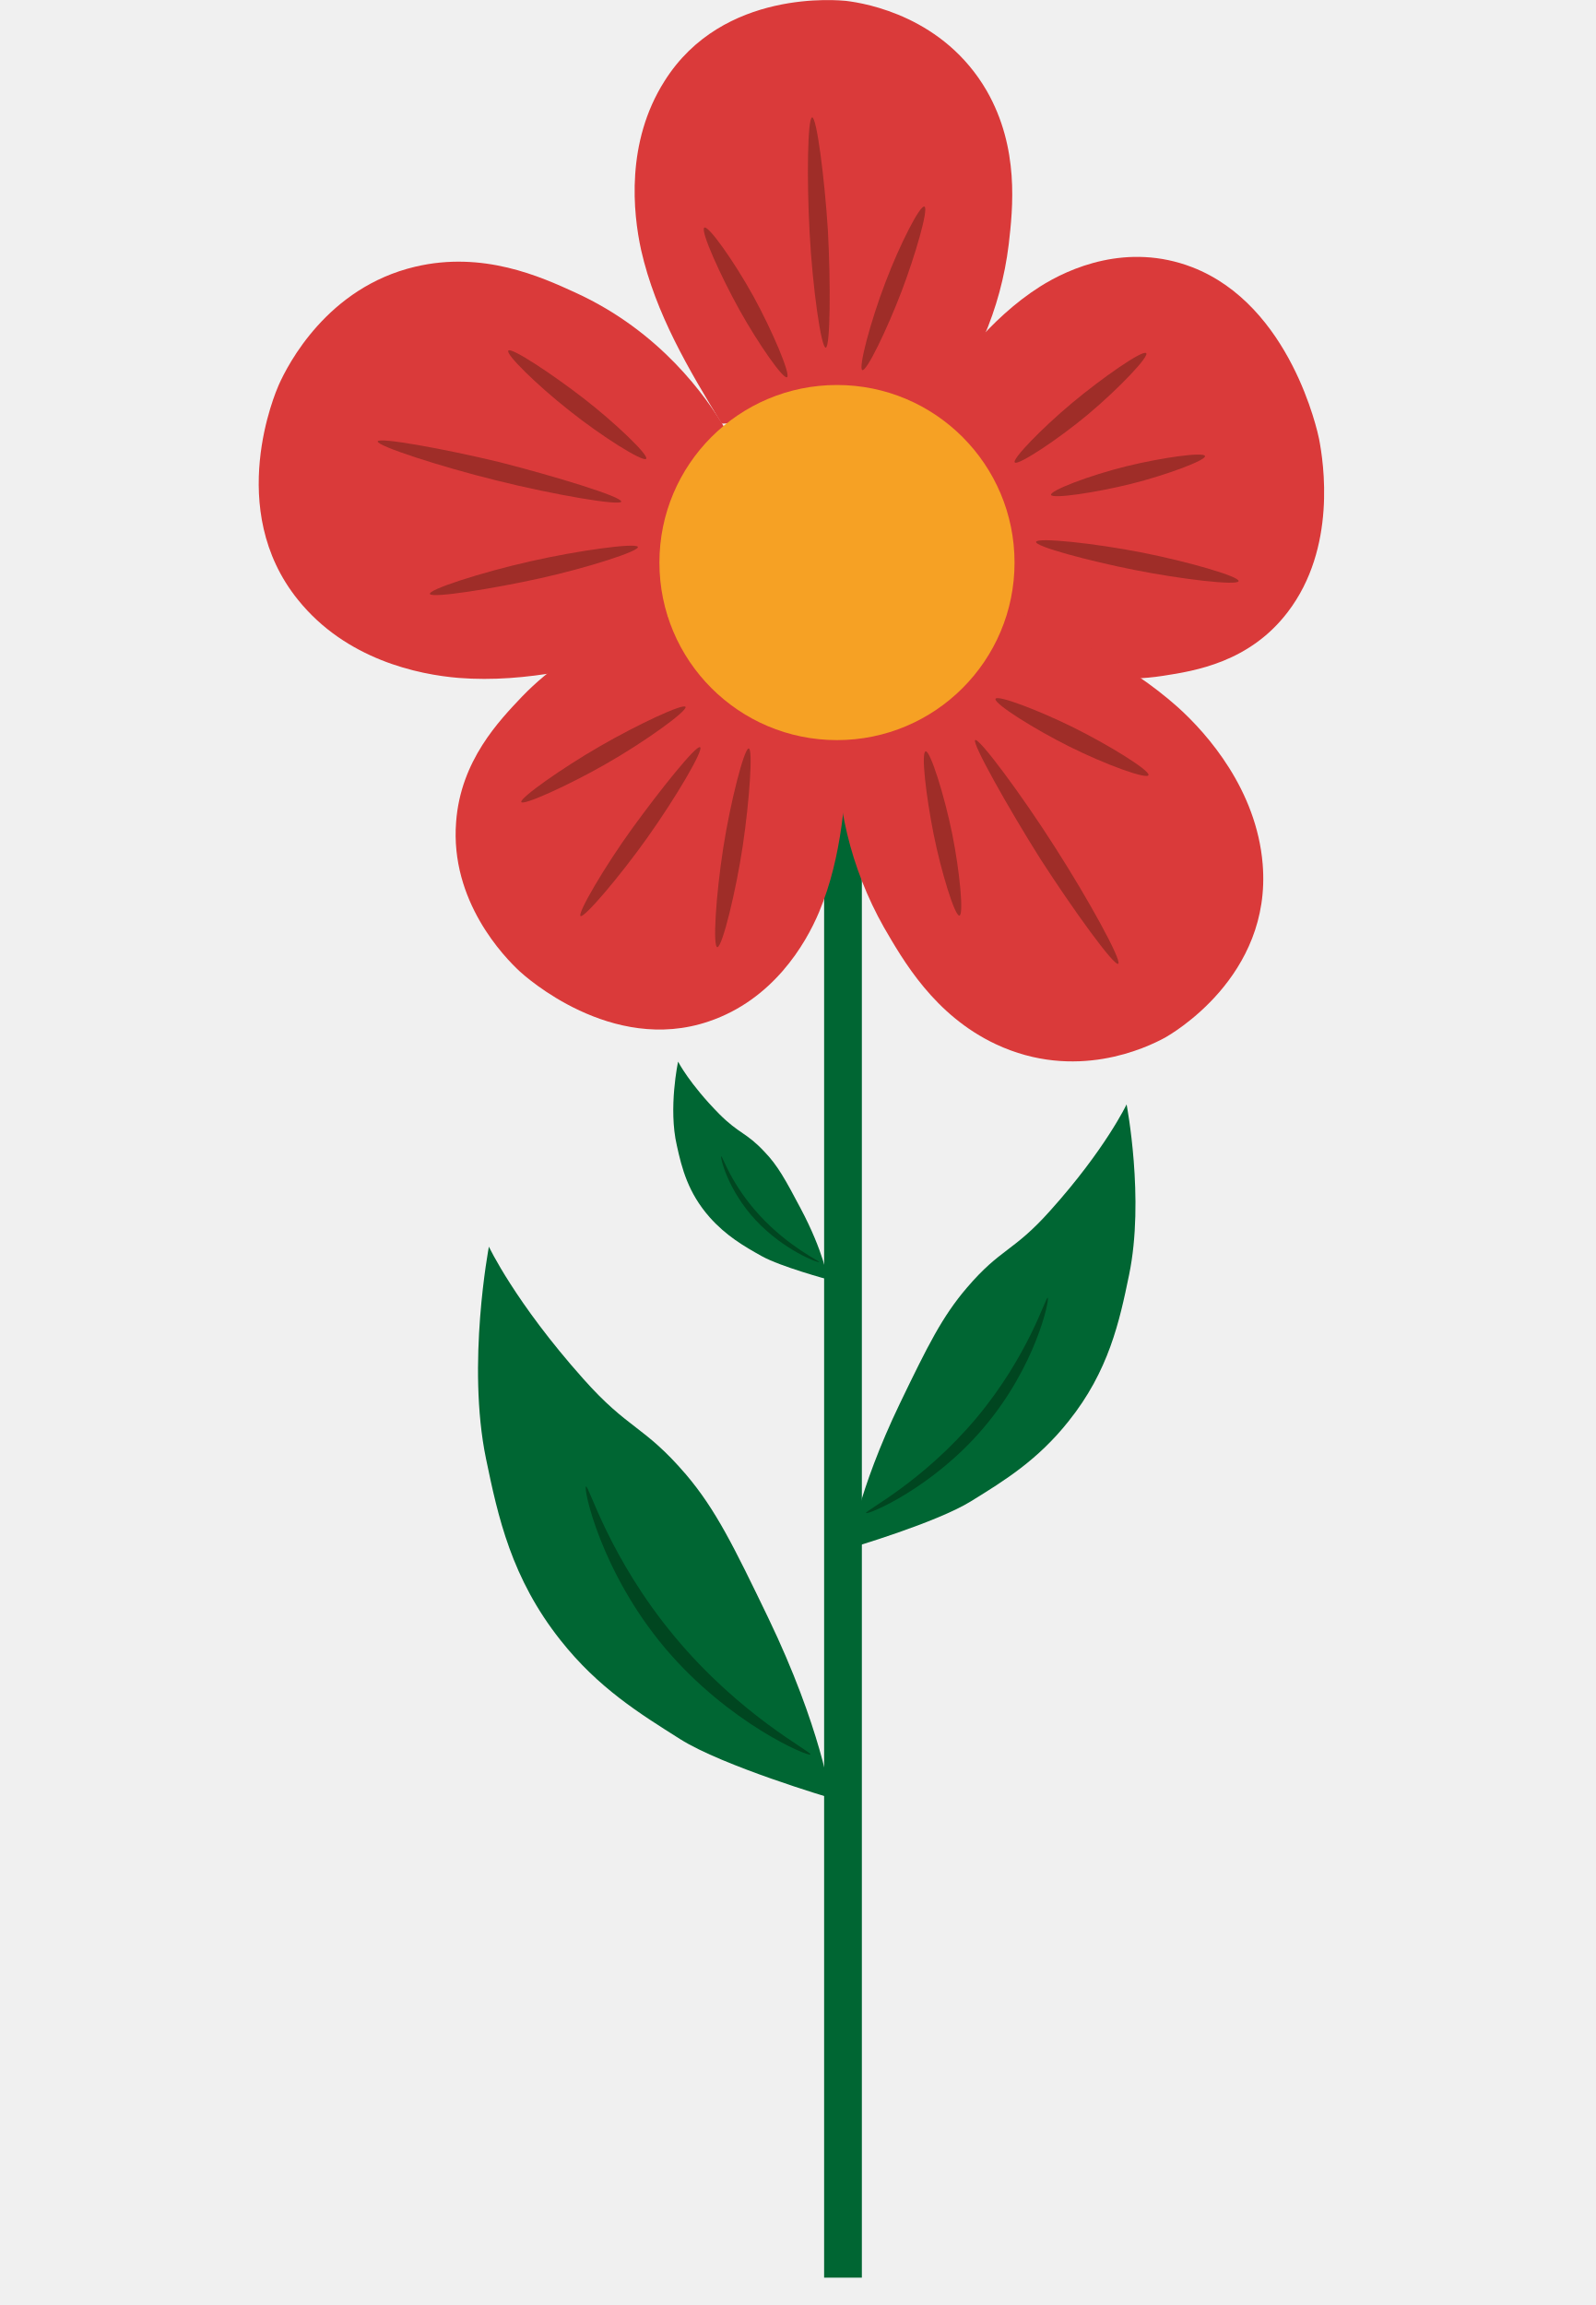
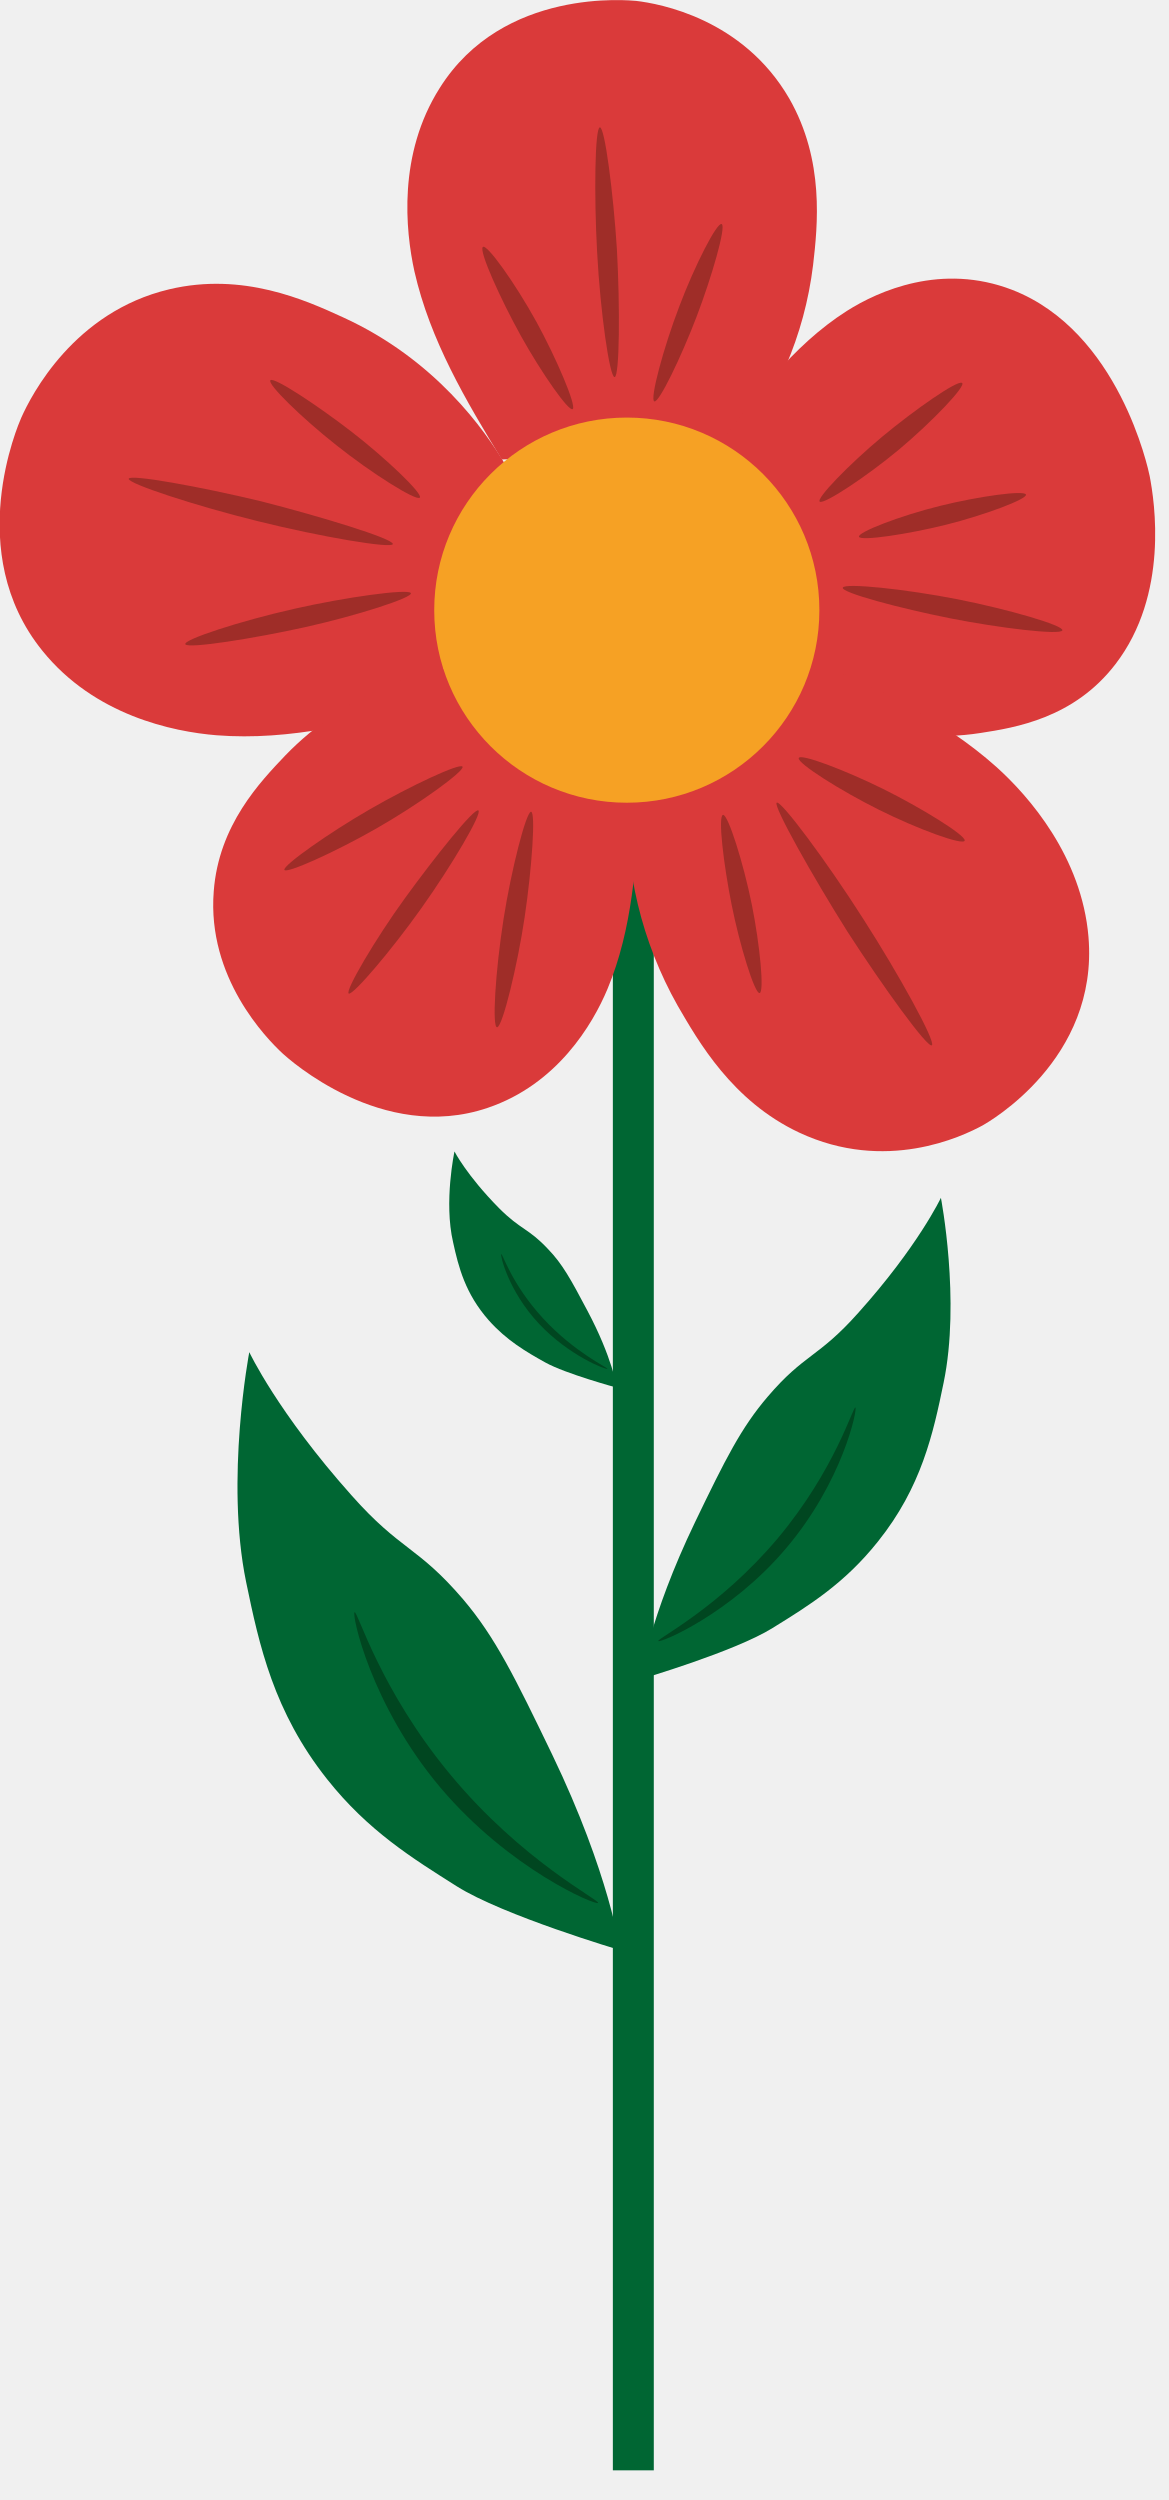
- <svg xmlns="http://www.w3.org/2000/svg" width="18" height="26" viewBox="0 0 36 77" fill="none">
+ <svg xmlns="http://www.w3.org/2000/svg" viewBox="0 0 36 77" fill="none">
  <g clip-path="url(#clip0_101_158)">
    <path d="M20.137 26.803H18.876V76.086H20.137V26.803Z" fill="#006633" />
    <path d="M15.453 14.15C14.358 12.348 13.249 10.491 12.764 8.357C12.487 7.096 12.251 4.754 13.54 2.716C15.494 -0.402 19.403 0.014 19.597 0.028C20.303 0.111 22.881 0.568 24.309 3.035C25.404 4.948 25.182 6.957 25.043 8.163C24.78 10.325 23.907 12.362 22.493 14.025" fill="#DA3A3A" />
    <path d="M21.994 13.942C23.186 12.307 24.406 10.644 26.083 9.577C27.067 8.953 29.007 8.094 31.169 8.925C34.467 10.2 35.368 14.455 35.41 14.663C35.562 15.453 36.006 18.308 34.356 20.456C33.081 22.119 31.28 22.41 30.199 22.576C27.538 22.992 25.32 21.939 24.35 21.398" fill="#DA3A3A" />
    <path d="M24.974 20.303C26.956 21.19 28.993 22.105 30.698 23.63C31.696 24.53 33.317 26.388 33.525 28.855C33.844 32.638 30.435 34.564 30.268 34.661C29.631 35.008 27.275 36.13 24.614 34.883C22.549 33.913 21.509 32.07 20.872 30.975C19.763 29.007 19.223 26.776 19.334 24.517" fill="#DA3A3A" />
    <path d="M13.332 21.676C11.17 22.244 8.953 22.826 6.666 22.646C5.322 22.535 2.91 22.036 1.303 20.04C-1.151 17.005 0.568 13.069 0.651 12.875C0.97 12.154 2.287 9.604 5.211 8.911C7.484 8.371 9.41 9.244 10.56 9.771C13.415 11.073 14.94 13.263 15.55 14.289" fill="#DA3A3A" />
    <path d="M19.707 24.628C19.596 26.596 19.486 28.605 18.71 30.462C18.252 31.557 17.157 33.4 15.023 34.121C11.766 35.23 8.87 32.596 8.717 32.458C8.191 31.973 6.375 30.102 6.583 27.455C6.735 25.404 8.024 24.073 8.786 23.269C10.685 21.301 12.972 20.705 14.011 20.511" fill="#DA3A3A" />
    <path d="M19.306 24.724C22.582 24.724 25.237 22.069 25.237 18.793C25.237 15.517 22.582 12.861 19.306 12.861C16.03 12.861 13.374 15.517 13.374 18.793C13.374 22.069 16.03 24.724 19.306 24.724Z" fill="#F6A124" />
    <path d="M18.932 11.614C18.779 11.642 18.488 9.604 18.391 7.761C18.294 6.001 18.322 3.95 18.474 3.922C18.627 3.894 18.89 5.946 19.001 7.678C19.098 9.452 19.084 11.586 18.932 11.614Z" fill="#9F2D28" />
    <path d="M20.151 12.362C20.012 12.293 20.428 10.727 20.927 9.424C21.398 8.177 22.091 6.819 22.23 6.902C22.369 6.985 21.925 8.523 21.454 9.757C20.983 10.99 20.29 12.432 20.151 12.362Z" fill="#9F2D28" />
    <path d="M14.87 7.609C14.981 7.484 15.854 8.703 16.52 9.909C17.143 11.046 17.753 12.487 17.642 12.598C17.531 12.709 16.672 11.475 16.048 10.353C15.425 9.23 14.746 7.733 14.87 7.609Z" fill="#9F2D28" />
    <path d="M26.457 16.534C26.402 16.395 27.732 15.882 28.966 15.578C30.144 15.287 31.544 15.092 31.599 15.231C31.654 15.37 30.31 15.868 29.146 16.16C27.982 16.451 26.513 16.672 26.457 16.534Z" fill="#9F2D28" />
    <path d="M25.958 18.1C25.999 17.947 27.884 18.141 29.506 18.46C31.044 18.765 32.776 19.264 32.721 19.416C32.666 19.569 30.795 19.347 29.256 19.042C27.718 18.737 25.902 18.252 25.958 18.1Z" fill="#9F2D28" />
    <path d="M29.631 11.794C29.769 11.877 28.73 12.972 27.69 13.845C26.692 14.677 25.39 15.536 25.251 15.453C25.113 15.37 26.166 14.289 27.164 13.457C28.162 12.626 29.492 11.697 29.631 11.794Z" fill="#9F2D28" />
    <path d="M23.921 24.724C24.032 24.614 25.459 26.526 26.596 28.314C27.69 30.019 28.827 32.084 28.702 32.194C28.577 32.305 27.178 30.365 26.097 28.688C25.016 26.97 23.81 24.822 23.921 24.724Z" fill="#9F2D28" />
    <path d="M22.271 25.099C22.424 25.085 22.895 26.568 23.158 27.87C23.408 29.118 23.546 30.573 23.394 30.587C23.241 30.601 22.784 29.118 22.535 27.87C22.285 26.623 22.105 25.113 22.271 25.099Z" fill="#9F2D28" />
    <path d="M29.713 25.889C29.686 26.055 28.272 25.542 27.053 24.932C25.888 24.35 24.572 23.519 24.6 23.352C24.627 23.186 26.041 23.727 27.191 24.295C28.341 24.863 29.741 25.722 29.713 25.889Z" fill="#9F2D28" />
    <path d="M14.732 24.96C14.871 25.029 13.928 26.637 12.972 27.981C12.057 29.27 10.865 30.67 10.741 30.601C10.616 30.531 11.558 28.924 12.473 27.663C13.388 26.401 14.594 24.891 14.732 24.96Z" fill="#9F2D28" />
    <path d="M14.247 23.616C14.303 23.754 12.889 24.78 11.573 25.528C10.311 26.249 8.801 26.928 8.759 26.79C8.718 26.651 10.131 25.653 11.379 24.933C12.626 24.212 14.192 23.477 14.247 23.616Z" fill="#9F2D28" />
    <path d="M15.314 31.64C15.148 31.668 15.259 29.908 15.508 28.314C15.744 26.803 16.201 25.015 16.354 25.002C16.506 24.988 16.382 26.748 16.16 28.245C15.938 29.741 15.481 31.612 15.314 31.64Z" fill="#9F2D28" />
    <path d="M12.099 16.756C12.085 16.908 9.868 16.534 7.927 16.049C6.07 15.591 3.936 14.898 3.964 14.746C3.991 14.594 6.195 14.995 8.038 15.439C9.881 15.91 12.113 16.589 12.099 16.756Z" fill="#9F2D28" />
    <path d="M12.93 15.328C12.819 15.439 11.447 14.58 10.353 13.707C9.299 12.875 8.218 11.822 8.329 11.711C8.44 11.6 9.798 12.501 10.838 13.305C11.877 14.108 13.041 15.217 12.93 15.328Z" fill="#9F2D28" />
    <path d="M5.71 19.846C5.613 19.708 7.401 19.125 9.064 18.751C10.644 18.391 12.57 18.128 12.653 18.266C12.736 18.405 10.948 18.973 9.382 19.32C7.816 19.666 5.807 19.985 5.71 19.846Z" fill="#9F2D28" />
    <path d="M19.722 51.722C19.722 51.722 19.985 49.837 21.413 46.871C22.341 44.945 22.826 43.975 23.644 43.019C24.78 41.688 25.196 41.827 26.43 40.441C28.273 38.39 28.98 36.893 28.98 36.893C28.98 36.893 29.589 40.053 29.063 42.589C28.744 44.141 28.384 45.804 27.039 47.481C26.014 48.77 24.919 49.449 23.796 50.142C22.646 50.863 19.722 51.722 19.722 51.722Z" fill="#006633" />
    <path d="M20.276 50.544C20.221 50.475 22.161 49.518 23.963 47.37C25.723 45.264 26.277 43.309 26.346 43.351C26.416 43.393 25.958 45.638 24.198 47.703C22.494 49.712 20.331 50.613 20.276 50.544Z" fill="#004620" />
    <path d="M19.098 60.065C19.098 60.065 18.779 57.723 17.005 54.036C15.855 51.653 15.259 50.433 14.261 49.255C12.847 47.606 12.348 47.772 10.824 46.053C8.551 43.504 7.678 41.646 7.678 41.646C7.678 41.646 6.929 45.569 7.581 48.728C7.983 50.669 8.426 52.72 10.075 54.799C11.337 56.392 12.709 57.238 14.067 58.097C15.494 58.998 19.098 60.065 19.098 60.065Z" fill="#006633" />
    <path d="M18.419 58.61C18.488 58.527 16.091 57.335 13.873 54.66C11.697 52.041 11.018 49.615 10.921 49.657C10.824 49.699 11.406 52.498 13.568 55.062C15.689 57.57 18.35 58.693 18.419 58.61Z" fill="#004620" />
    <path d="M19.001 42.741C19.001 42.741 18.862 41.813 18.086 40.358C17.587 39.415 17.324 38.93 16.881 38.473C16.271 37.821 16.049 37.891 15.37 37.211C14.372 36.2 13.998 35.465 13.998 35.465C13.998 35.465 13.665 37.017 13.956 38.265C14.123 39.027 14.331 39.845 15.051 40.662C15.605 41.286 16.201 41.633 16.797 41.965C17.421 42.312 19.001 42.741 19.001 42.741Z" fill="#006633" />
    <path d="M18.71 42.159C18.737 42.131 17.698 41.66 16.728 40.607C15.758 39.554 15.48 38.611 15.439 38.625C15.397 38.639 15.647 39.748 16.589 40.759C17.518 41.757 18.682 42.201 18.71 42.159Z" fill="#004620" />
  </g>
  <defs>
    <clipPath id="clip0_101_158">
      <rect width="35.59" height="76.086" fill="white" />
    </clipPath>
  </defs>
</svg>
